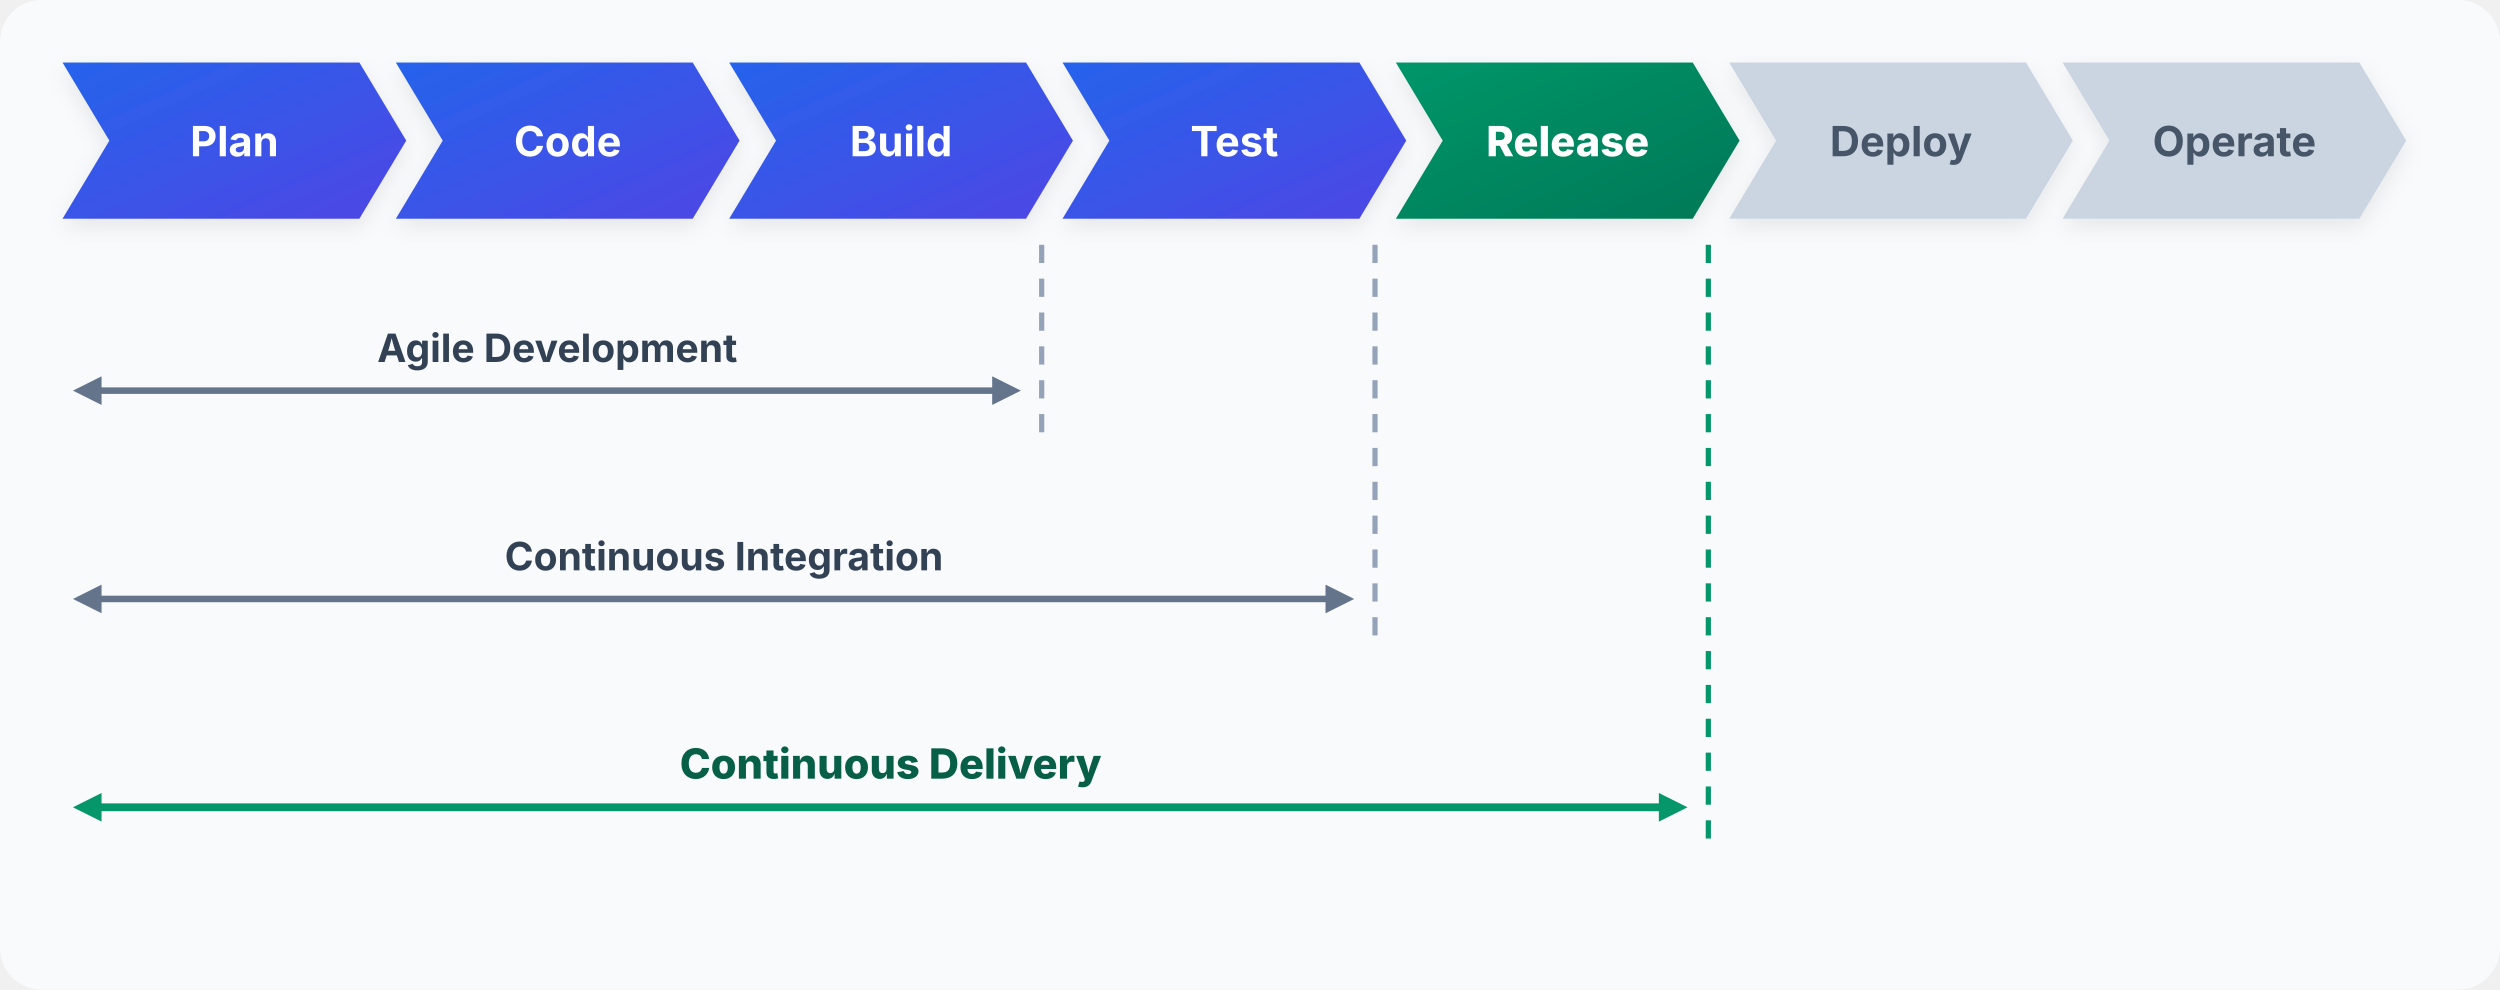
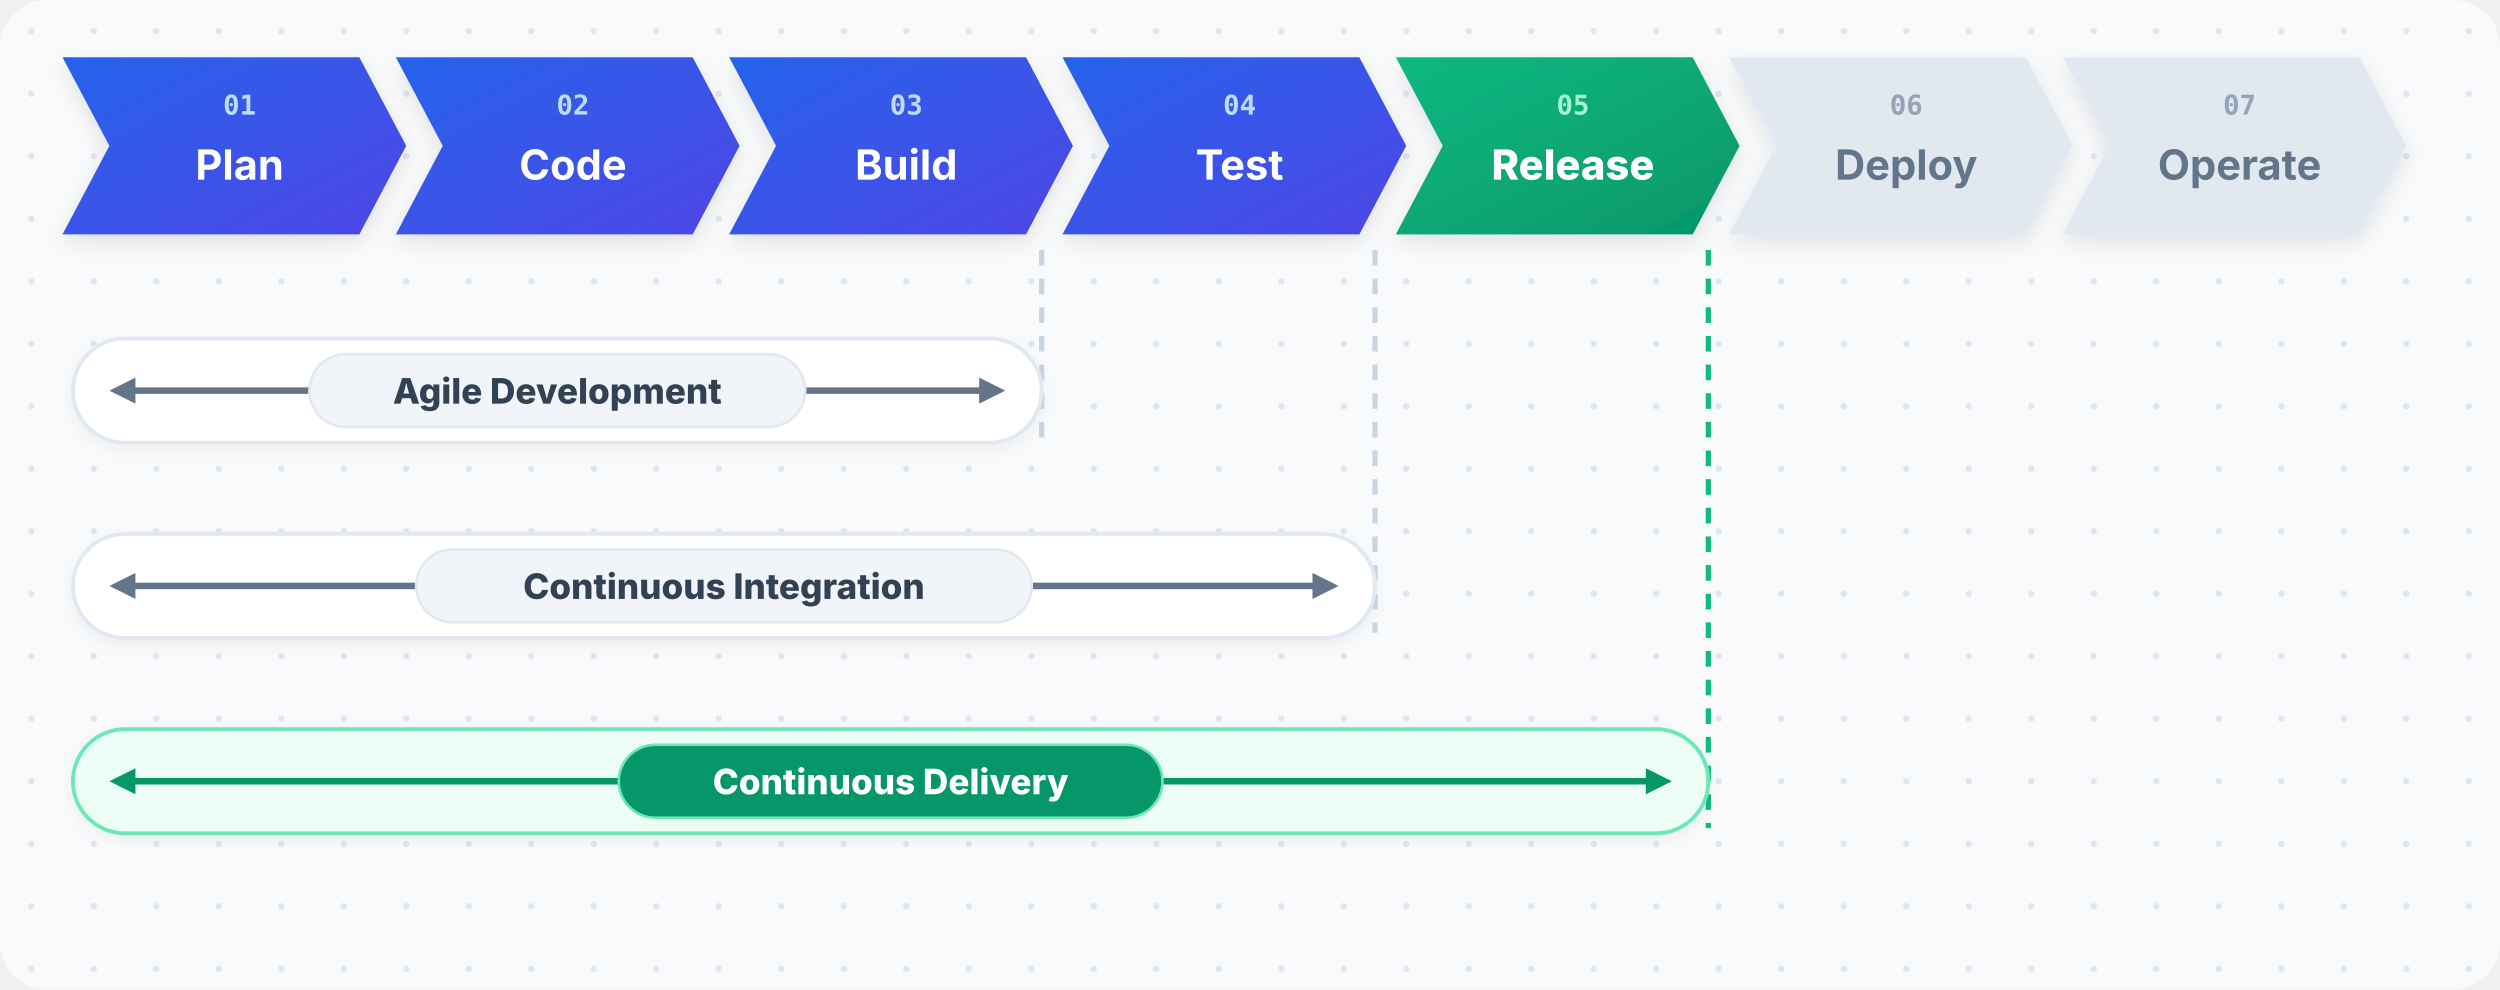
<svg xmlns="http://www.w3.org/2000/svg" viewBox="0 0 960 380" width="960" height="380" font-family="'Inter', -apple-system, BlinkMacSystemFont, 'Segoe UI', sans-serif">
  <defs>
+     <pattern id="plDots" width="24" height="24" patternUnits="userSpaceOnUse">
+       <circle cx="12" cy="12" r="1.2" fill="#cbd5e1" fill-opacity="0.55" />
+     </pattern>
    <linearGradient id="plActive" x1="0" y1="0" x2="1" y2="1">
      <stop offset="0%" stop-color="#2563eb" />
      <stop offset="100%" stop-color="#4f46e5" />
    </linearGradient>
    <linearGradient id="plHighlight" x1="0" y1="0" x2="1" y2="1">
-       <stop offset="0%" stop-color="#059669" />
-       <stop offset="100%" stop-color="#047857" />
+       <stop offset="0%" stop-color="#10b981" />
+       <stop offset="100%" stop-color="#059669" />
    </linearGradient>
    <filter id="plShadow" x="-10%" y="-10%" width="120%" height="125%">
-       <feDropShadow dx="0" dy="3" stdDeviation="4" flood-color="#0f172a" flood-opacity="0.08" />
+       <feDropShadow dx="0" dy="3" stdDeviation="4" flood-color="#0f172a" flood-opacity="0.10" />
+     </filter>
+     <filter id="plTrackShadow" x="-4%" y="-10%" width="108%" height="130%">
+       <feDropShadow dx="0" dy="2" stdDeviation="3" flood-color="#0f172a" flood-opacity="0.05" />
    </filter>
  </defs>
-   <rect width="960" height="380" rx="16" fill="#f8fafc" />
-   <line x1="400" y1="94" x2="400" y2="168" stroke="#94a3b8" stroke-width="2" stroke-dasharray="7 6" />
-   <line x1="528" y1="94" x2="528" y2="248" stroke="#94a3b8" stroke-width="2" stroke-dasharray="7 6" />
-   <line x1="656" y1="94" x2="656" y2="328" stroke="#059669" stroke-width="2" stroke-dasharray="7 6" />
+   <rect width="960" height="380" rx="18" fill="#f8fafc" />
+   <rect width="960" height="380" rx="18" fill="url(#plDots)" />
+   <line x1="400" y1="96" x2="400" y2="168" stroke="#cbd5e1" stroke-width="2" stroke-dasharray="6 5" />
+   <line x1="528" y1="96" x2="528" y2="243" stroke="#cbd5e1" stroke-width="2" stroke-dasharray="6 5" />
+   <line x1="656" y1="96" x2="656" y2="318" stroke="#10b981" stroke-width="2" stroke-dasharray="6 5" />
  <g filter="url(#plShadow)">
-     <polygon points="24,24 138,24 156,54 138,84 24,84 42,54" fill="url(#plActive)" />
-     <text x="90.0" y="60" text-anchor="middle" font-size="16" font-weight="700" fill="#ffffff">Plan</text>
-     <polygon points="152,24 266,24 284,54 266,84 152,84 170,54" fill="url(#plActive)" />
-     <text x="218.0" y="60" text-anchor="middle" font-size="16" font-weight="700" fill="#ffffff">Code</text>
-     <polygon points="280,24 394,24 412,54 394,84 280,84 298,54" fill="url(#plActive)" />
-     <text x="346.0" y="60" text-anchor="middle" font-size="16" font-weight="700" fill="#ffffff">Build</text>
-     <polygon points="408,24 522,24 540,54 522,84 408,84 426,54" fill="url(#plActive)" />
-     <text x="474.0" y="60" text-anchor="middle" font-size="16" font-weight="700" fill="#ffffff">Test</text>
-     <polygon points="536,24 650,24 668,54 650,84 536,84 554,54" fill="url(#plHighlight)" />
-     <text x="602.0" y="60" text-anchor="middle" font-size="16" font-weight="800" fill="#ffffff">Release</text>
-     <polygon points="664,24 778,24 796,54 778,84 664,84 682,54" fill="#cbd5e1" />
-     <text x="730.0" y="60" text-anchor="middle" font-size="16" font-weight="700" fill="#475569">Deploy</text>
-     <polygon points="792,24 906,24 924,54 906,84 792,84 810,54" fill="#cbd5e1" />
-     <text x="858.0" y="60" text-anchor="middle" font-size="16" font-weight="700" fill="#475569">Operate</text>
+     <polygon points="24,22 138,22 156,56 138,90 24,90 42,56" fill="url(#plActive)" />
+     <text x="92.0" y="44" text-anchor="middle" font-family="'JetBrains Mono', monospace" font-size="10.5" font-weight="700" fill="#bfdbfe">01</text>
+     <text x="92.0" y="69" text-anchor="middle" font-size="16" font-weight="700" fill="#ffffff">Plan</text>
+     <polygon points="152,22 266,22 284,56 266,90 152,90 170,56" fill="url(#plActive)" />
+     <text x="220.0" y="44" text-anchor="middle" font-family="'JetBrains Mono', monospace" font-size="10.5" font-weight="700" fill="#bfdbfe">02</text>
+     <text x="220.0" y="69" text-anchor="middle" font-size="16" font-weight="700" fill="#ffffff">Code</text>
+     <polygon points="280,22 394,22 412,56 394,90 280,90 298,56" fill="url(#plActive)" />
+     <text x="348.0" y="44" text-anchor="middle" font-family="'JetBrains Mono', monospace" font-size="10.5" font-weight="700" fill="#bfdbfe">03</text>
+     <text x="348.0" y="69" text-anchor="middle" font-size="16" font-weight="700" fill="#ffffff">Build</text>
+     <polygon points="408,22 522,22 540,56 522,90 408,90 426,56" fill="url(#plActive)" />
+     <text x="476.0" y="44" text-anchor="middle" font-family="'JetBrains Mono', monospace" font-size="10.5" font-weight="700" fill="#bfdbfe">04</text>
+     <text x="476.0" y="69" text-anchor="middle" font-size="16" font-weight="700" fill="#ffffff">Test</text>
+     <polygon points="536,22 650,22 668,56 650,90 536,90 554,56" fill="url(#plHighlight)" />
+     <text x="604.0" y="44" text-anchor="middle" font-family="'JetBrains Mono', monospace" font-size="10.5" font-weight="700" fill="#a7f3d0">05</text>
+     <text x="604.0" y="69" text-anchor="middle" font-size="16" font-weight="800" fill="#ffffff">Release</text>
+     <polygon points="664,22 778,22 796,56 778,90 664,90 682,56" fill="#e2e8f0" />
+     <text x="732.0" y="44" text-anchor="middle" font-family="'JetBrains Mono', monospace" font-size="10.5" font-weight="700" fill="#94a3b8">06</text>
+     <text x="732.0" y="69" text-anchor="middle" font-size="16" font-weight="700" fill="#64748b">Deploy</text>
+     <polygon points="792,22 906,22 924,56 906,90 792,90 810,56" fill="#e2e8f0" />
+     <text x="860.0" y="44" text-anchor="middle" font-family="'JetBrains Mono', monospace" font-size="10.5" font-weight="700" fill="#94a3b8">07</text>
+     <text x="860.0" y="69" text-anchor="middle" font-size="16" font-weight="700" fill="#64748b">Operate</text>
  </g>
-   <text x="214.0" y="139" text-anchor="middle" font-size="15" font-weight="700" fill="#334155">Agile Development</text>
-   <line x1="38" y1="150" x2="382" y2="150" stroke="#64748b" stroke-width="2.5" />
-   <polygon points="28,150 39,144.5 39,155.5" fill="#64748b" />
-   <polygon points="392,150 381,144.5 381,155.5" fill="#64748b" />
-   <text x="278.0" y="219" text-anchor="middle" font-size="15" font-weight="700" fill="#334155">Continuous Integration</text>
-   <line x1="38" y1="230" x2="510" y2="230" stroke="#64748b" stroke-width="2.5" />
-   <polygon points="28,230 39,224.5 39,235.5" fill="#64748b" />
-   <polygon points="520,230 509,224.5 509,235.5" fill="#64748b" />
-   <text x="342.0" y="299" text-anchor="middle" font-size="16" font-weight="800" fill="#065f46">Continuous Delivery</text>
-   <line x1="38" y1="310" x2="638" y2="310" stroke="#059669" stroke-width="3" />
-   <polygon points="28,310 39,304.5 39,315.5" fill="#059669" />
-   <polygon points="648,310 637,304.5 637,315.5" fill="#059669" />
+   <g filter="url(#plTrackShadow)">
+     <rect x="28" y="130" width="372" height="40" rx="20" fill="#ffffff" stroke="#e2e8f0" stroke-width="1.5" />
+   </g>
+   <line x1="50" y1="150" x2="378" y2="150" stroke="#64748b" stroke-width="2.5" />
+   <polygon points="42,150 52,145 52,155" fill="#64748b" />
+   <polygon points="386,150 376,145 376,155" fill="#64748b" />
+   <rect x="118.8" y="136" width="190.4" height="28" rx="14" fill="#f1f5f9" stroke="#e2e8f0" stroke-width="1" />
+   <text x="214.0" y="155" text-anchor="middle" font-size="13.5" font-weight="800" fill="#334155">Agile Development</text>
+   <g filter="url(#plTrackShadow)">
+     <rect x="28" y="205" width="500" height="40" rx="20" fill="#ffffff" stroke="#e2e8f0" stroke-width="1.5" />
+   </g>
+   <line x1="50" y1="225" x2="506" y2="225" stroke="#64748b" stroke-width="2.5" />
+   <polygon points="42,225 52,220 52,230" fill="#64748b" />
+   <polygon points="514,225 504,220 504,230" fill="#64748b" />
+   <rect x="159.8" y="211" width="236.4" height="28" rx="14" fill="#f1f5f9" stroke="#e2e8f0" stroke-width="1" />
+   <text x="278.0" y="230" text-anchor="middle" font-size="13.5" font-weight="800" fill="#334155">Continuous Integration</text>
+   <g filter="url(#plTrackShadow)">
+     <rect x="28" y="280" width="628" height="40" rx="20" fill="#ecfdf5" stroke="#6ee7b7" stroke-width="1.5" />
+   </g>
+   <line x1="50" y1="300" x2="634" y2="300" stroke="#059669" stroke-width="2.5" />
+   <polygon points="42,300 52,295 52,305" fill="#059669" />
+   <polygon points="642,300 632,295 632,305" fill="#059669" />
+   <rect x="237.6" y="286" width="208.8" height="28" rx="14" fill="#059669" stroke="#6ee7b7" stroke-width="1" />
+   <text x="342.0" y="305" text-anchor="middle" font-size="13.5" font-weight="800" fill="#ffffff">Continuous Delivery</text>
</svg>
